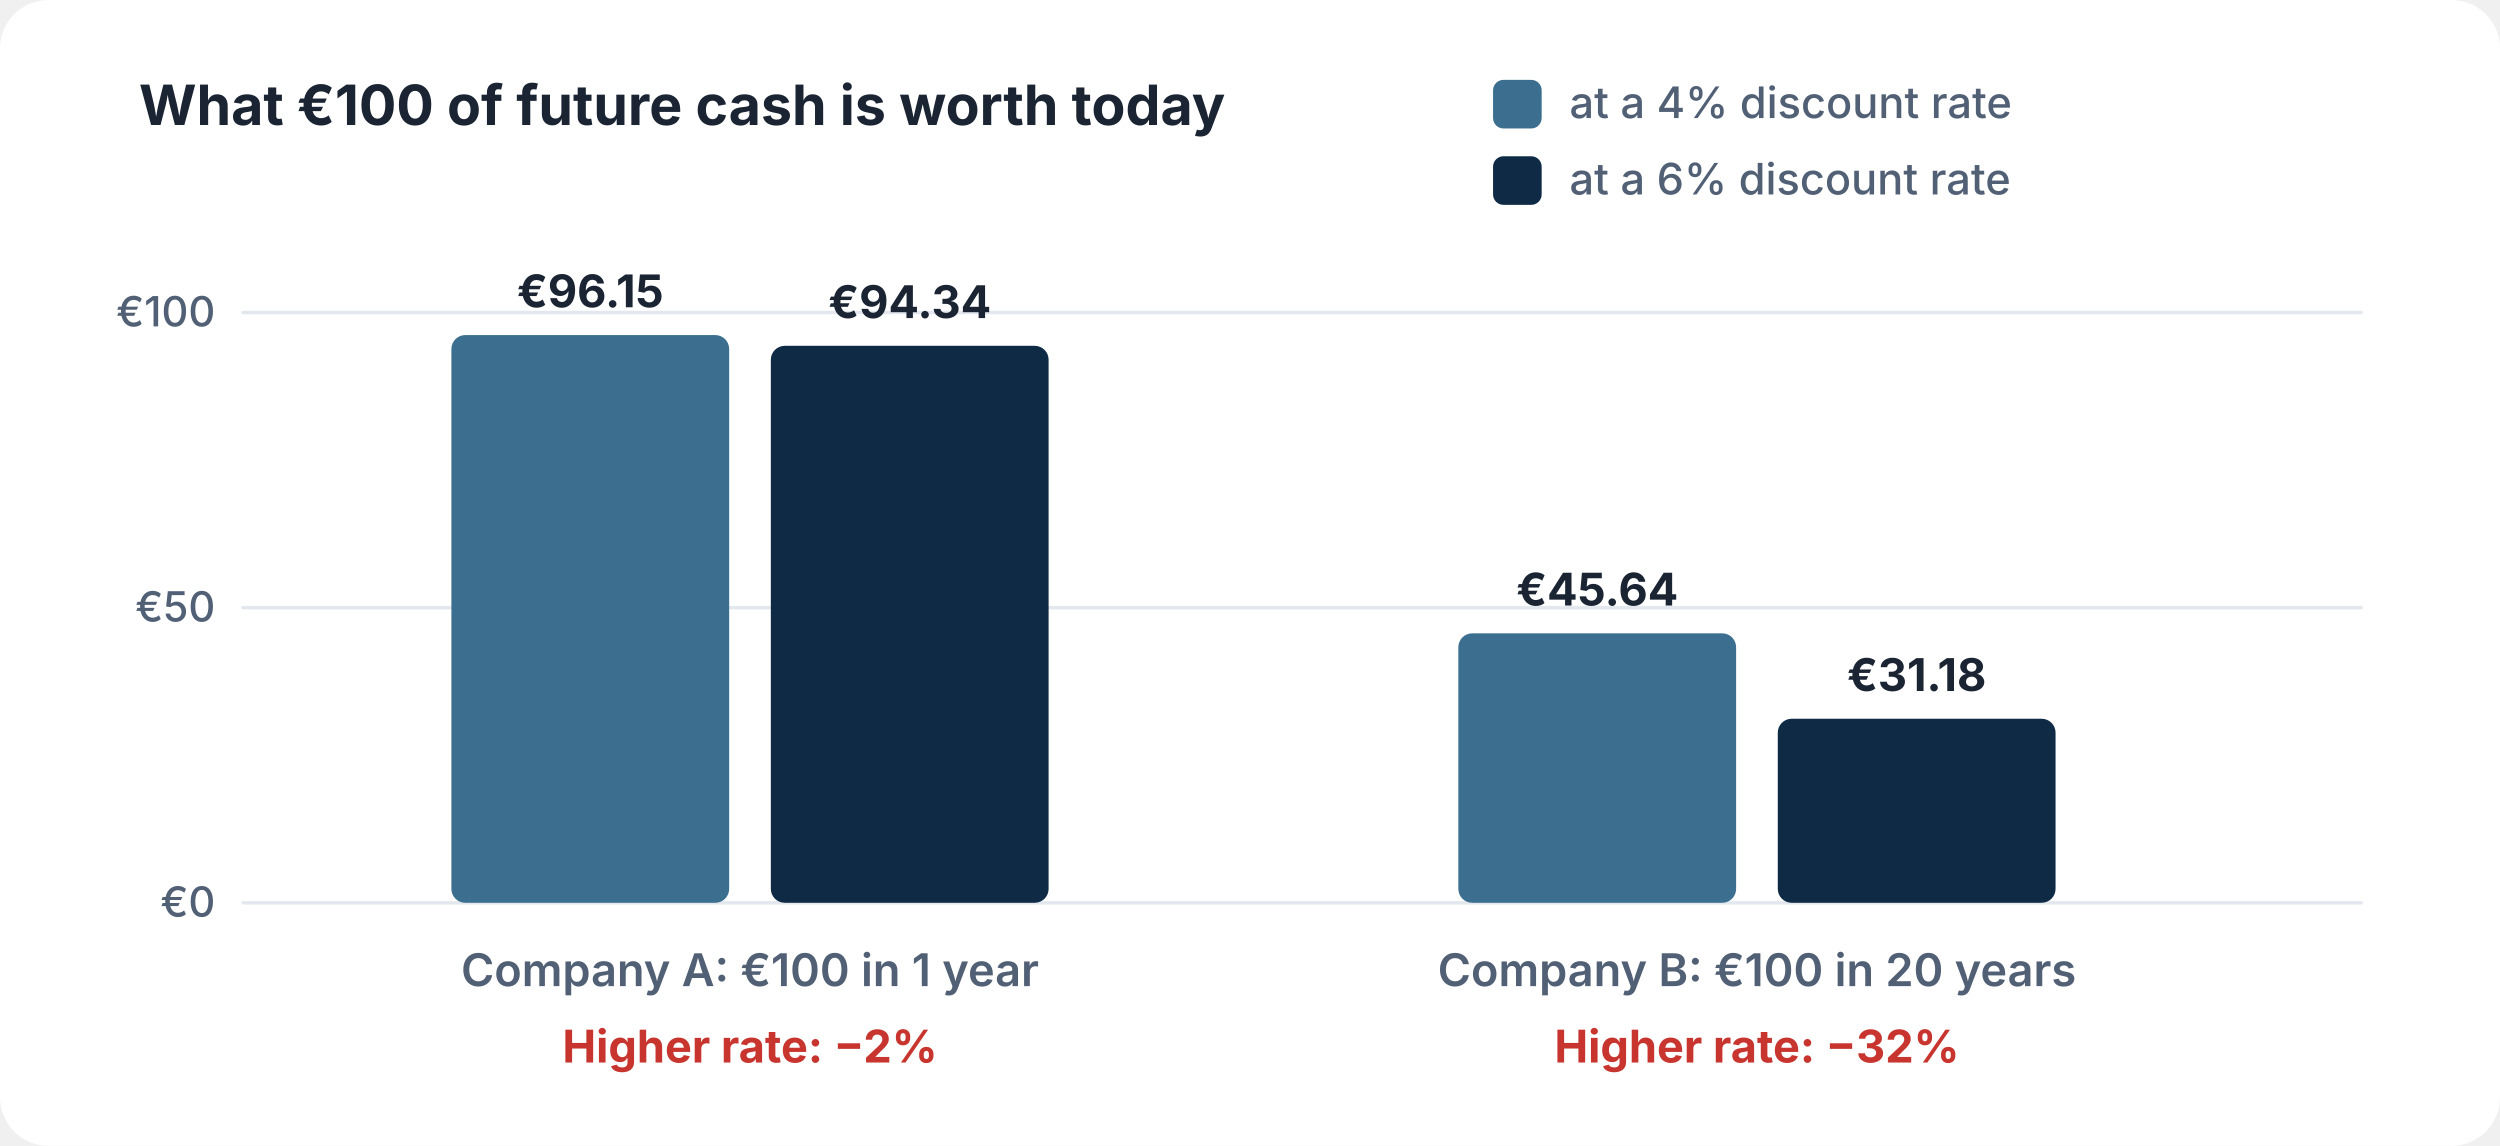
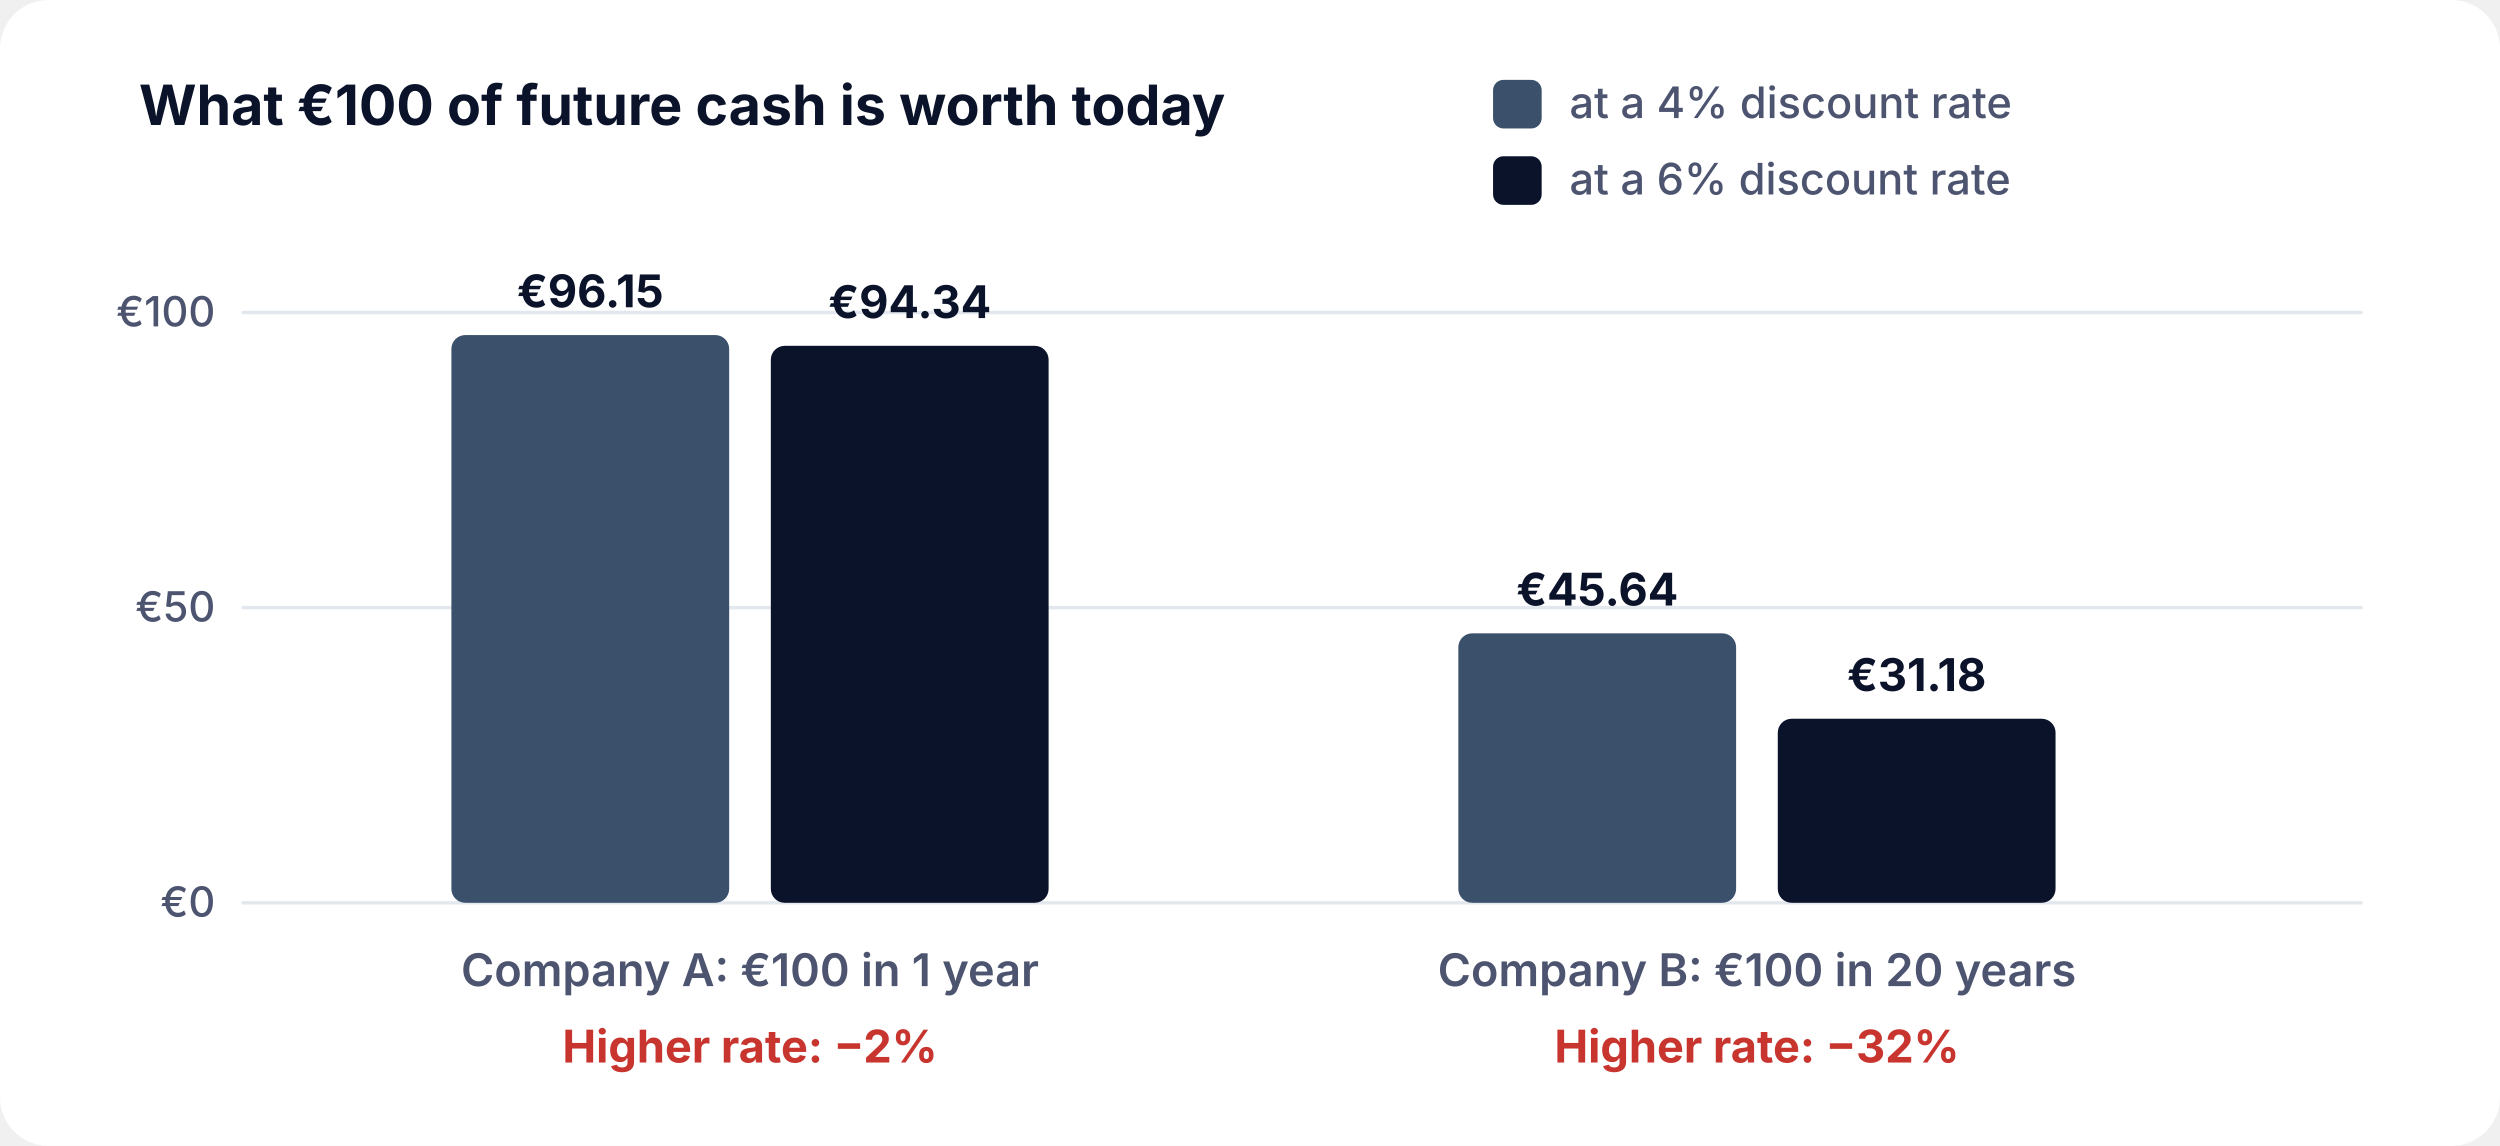
<svg xmlns="http://www.w3.org/2000/svg" viewBox="0 0 720 330" width="720" height="330" role="img" aria-label="Present value of €100: paid in 1 year it is worth €96.15 at 4% and €94.34 at 6% (about −2%); paid in 20 years it is worth €45.64 at 4% and €31.18 at 6% (about −32%)" font-family="Inter, system-ui, -apple-system, 'Segoe UI', sans-serif">
  <rect width="720" height="330" rx="14" fill="#ffffff" />
-   <text x="40" y="36" font-size="16" font-weight="700" fill="#1a2433" text-anchor="start">What €100 of future cash is worth today</text>
-   <rect x="430" y="23" width="14" height="14" rx="3" fill="#3B6E8F" />
-   <text x="452" y="34" font-size="12.5" font-weight="500" fill="#516075" text-anchor="start">at a 4% discount rate</text>
-   <rect x="430" y="45" width="14" height="14" rx="3" fill="#0F2A44" />
-   <text x="452" y="56" font-size="12.5" font-weight="500" fill="#516075" text-anchor="start">at a 6% discount rate</text>
+   <text x="40" y="36" font-size="16" font-weight="700" fill="#0B132B" text-anchor="start">What €100 of future cash is worth today</text>
+   <rect x="430" y="23" width="14" height="14" rx="3" fill="#3A506B" />
+   <text x="452" y="34" font-size="12.5" font-weight="500" fill="#4D5470" text-anchor="start">at a 4% discount rate</text>
+   <rect x="430" y="45" width="14" height="14" rx="3" fill="#0B132B" />
+   <text x="452" y="56" font-size="12.5" font-weight="500" fill="#4D5470" text-anchor="start">at a 6% discount rate</text>
  <line x1="70" y1="260" x2="680" y2="260" stroke="#e3e8ee" stroke-width="1" stroke-linecap="round" />
-   <text x="62" y="264" font-size="12" font-weight="500" fill="#516075" text-anchor="end">€0</text>
+   <text x="62" y="264" font-size="12" font-weight="500" fill="#4D5470" text-anchor="end">€0</text>
  <line x1="70" y1="175" x2="680" y2="175" stroke="#e3e8ee" stroke-width="1" stroke-linecap="round" />
-   <text x="62" y="179" font-size="12" font-weight="500" fill="#516075" text-anchor="end">€50</text>
+   <text x="62" y="179" font-size="12" font-weight="500" fill="#4D5470" text-anchor="end">€50</text>
  <line x1="70" y1="90" x2="680" y2="90" stroke="#e3e8ee" stroke-width="1" stroke-linecap="round" />
-   <text x="62" y="94" font-size="12" font-weight="500" fill="#516075" text-anchor="end">€100</text>
-   <rect x="130" y="96.5" width="80" height="163.5" rx="4" fill="#3B6E8F" />
-   <text x="170" y="88.5" font-size="13" font-weight="700" fill="#1a2433" text-anchor="middle">€96.15</text>
-   <rect x="222" y="99.6" width="80" height="160.4" rx="4" fill="#0F2A44" />
-   <text x="262" y="91.6" font-size="13" font-weight="700" fill="#1a2433" text-anchor="middle">€94.34</text>
-   <text x="216" y="284" font-size="13" font-weight="600" fill="#516075" text-anchor="middle">Company A: €100 in 1 year</text>
+   <text x="62" y="94" font-size="12" font-weight="500" fill="#4D5470" text-anchor="end">€100</text>
+   <rect x="130" y="96.5" width="80" height="163.5" rx="4" fill="#3A506B" />
+   <text x="170" y="88.5" font-size="13" font-weight="700" fill="#0B132B" text-anchor="middle">€96.15</text>
+   <rect x="222" y="99.6" width="80" height="160.4" rx="4" fill="#0B132B" />
+   <text x="262" y="91.6" font-size="13" font-weight="700" fill="#0B132B" text-anchor="middle">€94.34</text>
+   <text x="216" y="284" font-size="13" font-weight="600" fill="#4D5470" text-anchor="middle">Company A: €100 in 1 year</text>
  <text x="216" y="306" font-size="13" font-weight="700" fill="#c8352f" text-anchor="middle">Higher rate: −2%</text>
-   <rect x="420" y="182.4" width="80" height="77.6" rx="4" fill="#3B6E8F" />
-   <text x="460" y="174.4" font-size="13" font-weight="700" fill="#1a2433" text-anchor="middle">€45.64</text>
-   <rect x="512" y="207" width="80" height="53" rx="4" fill="#0F2A44" />
-   <text x="552" y="199" font-size="13" font-weight="700" fill="#1a2433" text-anchor="middle">€31.18</text>
-   <text x="506" y="284" font-size="13" font-weight="600" fill="#516075" text-anchor="middle">Company B: €100 in 20 years</text>
+   <rect x="420" y="182.4" width="80" height="77.6" rx="4" fill="#3A506B" />
+   <text x="460" y="174.4" font-size="13" font-weight="700" fill="#0B132B" text-anchor="middle">€45.64</text>
+   <rect x="512" y="207" width="80" height="53" rx="4" fill="#0B132B" />
+   <text x="552" y="199" font-size="13" font-weight="700" fill="#0B132B" text-anchor="middle">€31.18</text>
+   <text x="506" y="284" font-size="13" font-weight="600" fill="#4D5470" text-anchor="middle">Company B: €100 in 20 years</text>
  <text x="506" y="306" font-size="13" font-weight="700" fill="#c8352f" text-anchor="middle">Higher rate: −32%</text>
</svg>
